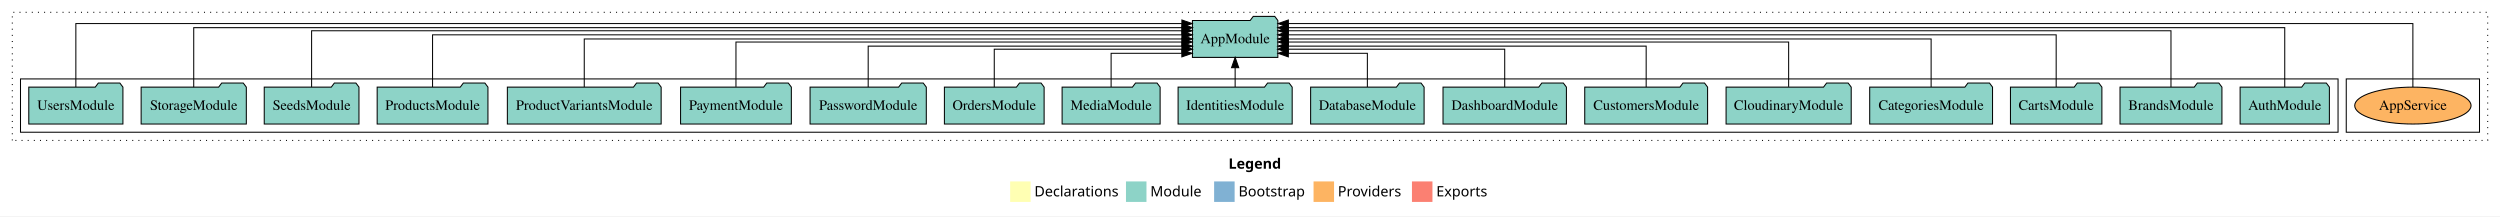
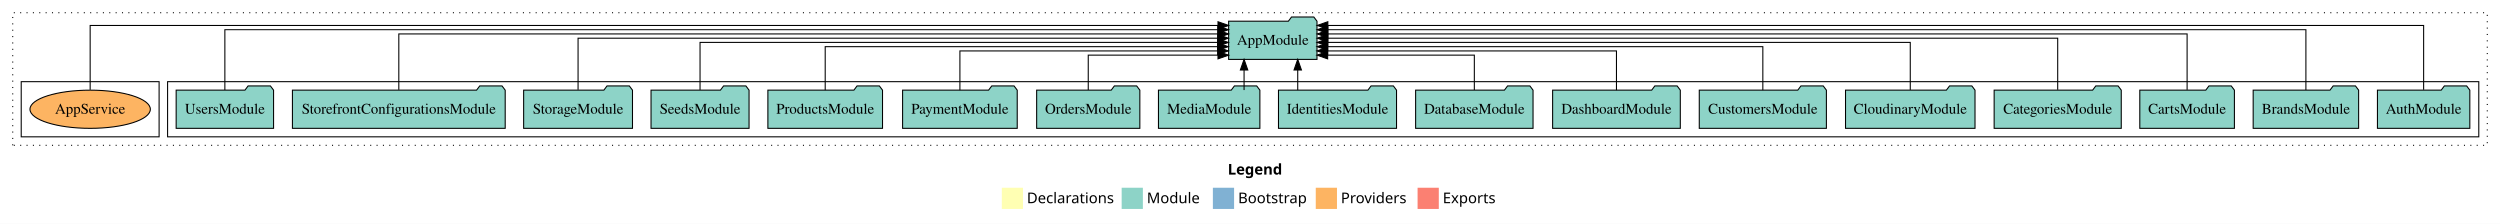
- <svg xmlns="http://www.w3.org/2000/svg" width="2439pt" height="211pt" viewBox="0.00 0.00 2439.00 211.00">
+ <svg xmlns="http://www.w3.org/2000/svg" width="2357pt" height="211pt" viewBox="0.00 0.00 2357.00 211.00">
  <g id="graph0" class="graph" transform="scale(1 1) rotate(0) translate(4 207)">
-     <polygon fill="white" stroke="transparent" points="-4,4 -4,-207 2435,-207 2435,4 -4,4" />
-     <text text-anchor="start" x="1194.51" y="-42.4" font-family="Times-12" font-weight="bold" font-size="14.00">Legend</text>
-     <polygon fill="#ffffb3" stroke="transparent" points="981.5,-10 981.5,-30 1001.5,-30 1001.5,-10 981.5,-10" />
-     <text text-anchor="start" x="1005.13" y="-15.4" font-family="Times-12" font-size="14.00">  Declarations</text>
-     <polygon fill="#8dd3c7" stroke="transparent" points="1094.5,-10 1094.5,-30 1114.5,-30 1114.5,-10 1094.5,-10" />
-     <text text-anchor="start" x="1118.23" y="-15.4" font-family="Times-12" font-size="14.00">  Module</text>
-     <polygon fill="#80b1d3" stroke="transparent" points="1180.5,-10 1180.5,-30 1200.5,-30 1200.5,-10 1180.5,-10" />
-     <text text-anchor="start" x="1204.28" y="-15.4" font-family="Times-12" font-size="14.00">  Bootstrap</text>
-     <polygon fill="#fdb462" stroke="transparent" points="1277.5,-10 1277.5,-30 1297.5,-30 1297.5,-10 1277.5,-10" />
-     <text text-anchor="start" x="1301.17" y="-15.4" font-family="Times-12" font-size="14.00">  Providers</text>
-     <polygon fill="#fb8072" stroke="transparent" points="1373.5,-10 1373.5,-30 1393.5,-30 1393.5,-10 1373.5,-10" />
-     <text text-anchor="start" x="1397.23" y="-15.4" font-family="Times-12" font-size="14.00">  Exports</text>
+     <polygon fill="white" stroke="transparent" points="-4,4 -4,-207 2353,-207 2353,4 -4,4" />
+     <text text-anchor="start" x="1153.51" y="-42.4" font-family="Times-12" font-weight="bold" font-size="14.00">Legend</text>
+     <polygon fill="#ffffb3" stroke="transparent" points="940.5,-10 940.5,-30 960.5,-30 960.5,-10 940.5,-10" />
+     <text text-anchor="start" x="964.13" y="-15.4" font-family="Times-12" font-size="14.00">  Declarations</text>
+     <polygon fill="#8dd3c7" stroke="transparent" points="1053.5,-10 1053.5,-30 1073.5,-30 1073.5,-10 1053.5,-10" />
+     <text text-anchor="start" x="1077.23" y="-15.4" font-family="Times-12" font-size="14.00">  Module</text>
+     <polygon fill="#80b1d3" stroke="transparent" points="1139.5,-10 1139.5,-30 1159.5,-30 1159.5,-10 1139.5,-10" />
+     <text text-anchor="start" x="1163.28" y="-15.4" font-family="Times-12" font-size="14.00">  Bootstrap</text>
+     <polygon fill="#fdb462" stroke="transparent" points="1236.5,-10 1236.5,-30 1256.5,-30 1256.5,-10 1236.5,-10" />
+     <text text-anchor="start" x="1260.17" y="-15.4" font-family="Times-12" font-size="14.00">  Providers</text>
+     <polygon fill="#fb8072" stroke="transparent" points="1332.5,-10 1332.5,-30 1352.5,-30 1352.5,-10 1332.5,-10" />
+     <text text-anchor="start" x="1356.23" y="-15.4" font-family="Times-12" font-size="14.00">  Exports</text>
    <g id="clust1" class="cluster">
-       <polygon fill="none" stroke="black" stroke-dasharray="1,5" points="8,-70 8,-195 2423,-195 2423,-70 8,-70" />
+       <polygon fill="none" stroke="black" stroke-dasharray="1,5" points="8,-70 8,-195 2341,-195 2341,-70 8,-70" />
+     </g>
+     <g id="clust3" class="cluster">
+       <polygon fill="none" stroke="black" points="154,-78 154,-130 2333,-130 2333,-78 154,-78" />
    </g>
    <g id="clust6" class="cluster">
-       <polygon fill="none" stroke="black" points="2285,-78 2285,-130 2415,-130 2415,-78 2285,-78" />
-     </g>
-     <g id="clust3" class="cluster">
-       <polygon fill="none" stroke="black" points="16,-78 16,-130 2277,-130 2277,-78 16,-78" />
+       <polygon fill="none" stroke="black" points="16,-78 16,-130 146,-130 146,-78 16,-78" />
    </g>
    <g id="node1" class="node">
-       <polygon fill="#8dd3c7" stroke="black" points="2268.55,-122 2265.55,-126 2244.55,-126 2241.55,-122 2181.45,-122 2181.45,-86 2268.55,-86 2268.55,-122" />
-       <text text-anchor="middle" x="2225" y="-99.8" font-family="Times,serif" font-size="14.00">AuthModule</text>
+       <polygon fill="#8dd3c7" stroke="black" points="2324.55,-122 2321.55,-126 2300.55,-126 2297.55,-122 2237.45,-122 2237.45,-86 2324.55,-86 2324.55,-122" />
+       <text text-anchor="middle" x="2281" y="-99.8" font-family="Times,serif" font-size="14.00">AuthModule</text>
+     </g>
+     <g id="node18" class="node">
+       <polygon fill="#8dd3c7" stroke="black" points="1237.66,-187 1234.66,-191 1213.66,-191 1210.66,-187 1154.34,-187 1154.34,-151 1237.66,-151 1237.66,-187" />
+       <text text-anchor="middle" x="1196" y="-164.8" font-family="Times,serif" font-size="14.00">AppModule</text>
+     </g>
+     <g id="edge1" class="edge">
+       <path fill="none" stroke="black" d="M2281,-122.32C2281,-145.66 2281,-183 2281,-183 2281,-183 1247.87,-183 1247.87,-183" />
+       <polygon fill="black" stroke="black" points="1247.87,-179.5 1237.87,-183 1247.87,-186.5 1247.87,-179.5" />
+     </g>
+     <g id="node2" class="node">
+       <polygon fill="#8dd3c7" stroke="black" points="2219.71,-122 2216.71,-126 2195.71,-126 2192.71,-122 2120.29,-122 2120.29,-86 2219.71,-86 2219.71,-122" />
+       <text text-anchor="middle" x="2170" y="-99.8" font-family="Times,serif" font-size="14.00">BrandsModule</text>
+     </g>
+     <g id="edge2" class="edge">
+       <path fill="none" stroke="black" d="M2170,-122.16C2170,-144.35 2170,-179 2170,-179 2170,-179 1247.85,-179 1247.85,-179" />
+       <polygon fill="black" stroke="black" points="1247.85,-175.5 1237.85,-179 1247.85,-182.5 1247.85,-175.5" />
+     </g>
+     <g id="node3" class="node">
+       <polygon fill="#8dd3c7" stroke="black" points="2102.6,-122 2099.6,-126 2078.6,-126 2075.6,-122 2013.4,-122 2013.4,-86 2102.6,-86 2102.6,-122" />
+       <text text-anchor="middle" x="2058" y="-99.8" font-family="Times,serif" font-size="14.00">CartsModule</text>
+     </g>
+     <g id="edge3" class="edge">
+       <path fill="none" stroke="black" d="M2058,-122.28C2058,-143.32 2058,-175 2058,-175 2058,-175 1247.87,-175 1247.87,-175" />
+       <polygon fill="black" stroke="black" points="1247.87,-171.5 1237.87,-175 1247.87,-178.5 1247.87,-171.5" />
+     </g>
+     <g id="node4" class="node">
+       <polygon fill="#8dd3c7" stroke="black" points="1995.92,-122 1992.92,-126 1971.92,-126 1968.92,-122 1876.08,-122 1876.08,-86 1995.92,-86 1995.92,-122" />
+       <text text-anchor="middle" x="1936" y="-99.8" font-family="Times,serif" font-size="14.00">CategoriesModule</text>
+     </g>
+     <g id="edge4" class="edge">
+       <path fill="none" stroke="black" d="M1936,-122.31C1936,-142.15 1936,-171 1936,-171 1936,-171 1247.91,-171 1247.91,-171" />
+       <polygon fill="black" stroke="black" points="1247.91,-167.5 1237.91,-171 1247.91,-174.5 1247.91,-167.5" />
+     </g>
+     <g id="node5" class="node">
+       <polygon fill="#8dd3c7" stroke="black" points="1858.04,-122 1855.04,-126 1834.04,-126 1831.04,-122 1735.96,-122 1735.96,-86 1858.04,-86 1858.04,-122" />
+       <text text-anchor="middle" x="1797" y="-99.8" font-family="Times,serif" font-size="14.00">CloudinaryModule</text>
+     </g>
+     <g id="edge5" class="edge">
+       <path fill="none" stroke="black" d="M1797,-122.22C1797,-140.83 1797,-167 1797,-167 1797,-167 1247.78,-167 1247.78,-167" />
+       <polygon fill="black" stroke="black" points="1247.78,-163.5 1237.78,-167 1247.78,-170.5 1247.78,-163.5" />
+     </g>
+     <g id="node6" class="node">
+       <polygon fill="#8dd3c7" stroke="black" points="1717.93,-122 1714.93,-126 1693.93,-126 1690.93,-122 1598.07,-122 1598.07,-86 1717.93,-86 1717.93,-122" />
+       <text text-anchor="middle" x="1658" y="-99.8" font-family="Times,serif" font-size="14.00">CustomersModule</text>
+     </g>
+     <g id="edge6" class="edge">
+       <path fill="none" stroke="black" d="M1658,-122.02C1658,-139.37 1658,-163 1658,-163 1658,-163 1247.81,-163 1247.81,-163" />
+       <polygon fill="black" stroke="black" points="1247.81,-159.5 1237.81,-163 1247.81,-166.5 1247.81,-159.5" />
+     </g>
+     <g id="node7" class="node">
+       <polygon fill="#8dd3c7" stroke="black" points="1580.19,-122 1577.19,-126 1556.19,-126 1553.19,-122 1459.81,-122 1459.81,-86 1580.19,-86 1580.19,-122" />
+       <text text-anchor="middle" x="1520" y="-99.8" font-family="Times,serif" font-size="14.00">DashboardModule</text>
+     </g>
+     <g id="edge7" class="edge">
+       <path fill="none" stroke="black" d="M1520,-122.01C1520,-138.05 1520,-159 1520,-159 1520,-159 1247.69,-159 1247.69,-159" />
+       <polygon fill="black" stroke="black" points="1247.69,-155.5 1237.69,-159 1247.69,-162.5 1247.69,-155.5" />
+     </g>
+     <g id="node8" class="node">
+       <polygon fill="#8dd3c7" stroke="black" points="1441.35,-122 1438.35,-126 1417.35,-126 1414.35,-122 1330.65,-122 1330.65,-86 1441.35,-86 1441.35,-122" />
+       <text text-anchor="middle" x="1386" y="-99.8" font-family="Times,serif" font-size="14.00">DatabaseModule</text>
+     </g>
+     <g id="edge8" class="edge">
+       <path fill="none" stroke="black" d="M1386,-122.12C1386,-136.78 1386,-155 1386,-155 1386,-155 1247.7,-155 1247.7,-155" />
+       <polygon fill="black" stroke="black" points="1247.7,-151.5 1237.7,-155 1247.7,-158.5 1247.7,-151.5" />
+     </g>
+     <g id="node9" class="node">
+       <polygon fill="#8dd3c7" stroke="black" points="1312.65,-122 1309.65,-126 1288.65,-126 1285.65,-122 1201.35,-122 1201.35,-86 1312.65,-86 1312.65,-122" />
+       <text text-anchor="middle" x="1257" y="-99.8" font-family="Times,serif" font-size="14.00">IdentitiesModule</text>
+     </g>
+     <g id="edge9" class="edge">
+       <path fill="none" stroke="black" d="M1219.5,-122.11C1219.5,-122.11 1219.5,-140.99 1219.5,-140.99" />
+       <polygon fill="black" stroke="black" points="1216,-140.99 1219.5,-150.99 1223,-140.99 1216,-140.99" />
+     </g>
+     <g id="node10" class="node">
+       <polygon fill="#8dd3c7" stroke="black" points="1183.81,-122 1180.81,-126 1159.81,-126 1156.81,-122 1088.19,-122 1088.19,-86 1183.81,-86 1183.81,-122" />
+       <text text-anchor="middle" x="1136" y="-99.8" font-family="Times,serif" font-size="14.00">MediaModule</text>
+     </g>
+     <g id="edge10" class="edge">
+       <path fill="none" stroke="black" d="M1168.91,-122.11C1168.91,-122.11 1168.91,-140.99 1168.91,-140.99" />
+       <polygon fill="black" stroke="black" points="1165.41,-140.99 1168.91,-150.99 1172.41,-140.99 1165.41,-140.99" />
+     </g>
+     <g id="node11" class="node">
+       <polygon fill="#8dd3c7" stroke="black" points="1070.64,-122 1067.64,-126 1046.64,-126 1043.64,-122 973.36,-122 973.36,-86 1070.64,-86 1070.64,-122" />
+       <text text-anchor="middle" x="1022" y="-99.8" font-family="Times,serif" font-size="14.00">OrdersModule</text>
+     </g>
+     <g id="edge11" class="edge">
+       <path fill="none" stroke="black" d="M1022,-122.12C1022,-136.78 1022,-155 1022,-155 1022,-155 1144.32,-155 1144.32,-155" />
+       <polygon fill="black" stroke="black" points="1144.32,-158.5 1154.32,-155 1144.32,-151.5 1144.32,-158.5" />
+     </g>
+     <g id="node12" class="node">
+       <polygon fill="#8dd3c7" stroke="black" points="955.04,-122 952.04,-126 931.04,-126 928.04,-122 846.96,-122 846.96,-86 955.04,-86 955.04,-122" />
+       <text text-anchor="middle" x="901" y="-99.8" font-family="Times,serif" font-size="14.00">PaymentModule</text>
+     </g>
+     <g id="edge12" class="edge">
+       <path fill="none" stroke="black" d="M901,-122.01C901,-138.05 901,-159 901,-159 901,-159 1144.05,-159 1144.05,-159" />
+       <polygon fill="black" stroke="black" points="1144.05,-162.5 1154.05,-159 1144.05,-155.5 1144.05,-162.5" />
+     </g>
+     <g id="node13" class="node">
+       <polygon fill="#8dd3c7" stroke="black" points="828.04,-122 825.04,-126 804.04,-126 801.04,-122 719.96,-122 719.96,-86 828.04,-86 828.04,-122" />
+       <text text-anchor="middle" x="774" y="-99.8" font-family="Times,serif" font-size="14.00">ProductsModule</text>
+     </g>
+     <g id="edge13" class="edge">
+       <path fill="none" stroke="black" d="M774,-122.02C774,-139.37 774,-163 774,-163 774,-163 1143.99,-163 1143.99,-163" />
+       <polygon fill="black" stroke="black" points="1143.99,-166.5 1153.99,-163 1143.99,-159.5 1143.99,-166.5" />
+     </g>
+     <g id="node14" class="node">
+       <polygon fill="#8dd3c7" stroke="black" points="702.21,-122 699.21,-126 678.21,-126 675.21,-122 609.79,-122 609.79,-86 702.21,-86 702.21,-122" />
+       <text text-anchor="middle" x="656" y="-99.8" font-family="Times,serif" font-size="14.00">SeedsModule</text>
+     </g>
+     <g id="edge14" class="edge">
+       <path fill="none" stroke="black" d="M656,-122.22C656,-140.83 656,-167 656,-167 656,-167 1144.08,-167 1144.08,-167" />
+       <polygon fill="black" stroke="black" points="1144.08,-170.5 1154.08,-167 1144.08,-163.5 1144.08,-170.5" />
+     </g>
+     <g id="node15" class="node">
+       <polygon fill="#8dd3c7" stroke="black" points="592.31,-122 589.31,-126 568.31,-126 565.31,-122 489.69,-122 489.69,-86 592.31,-86 592.31,-122" />
+       <text text-anchor="middle" x="541" y="-99.8" font-family="Times,serif" font-size="14.00">StorageModule</text>
+     </g>
+     <g id="edge15" class="edge">
+       <path fill="none" stroke="black" d="M541,-122.31C541,-142.15 541,-171 541,-171 541,-171 1144.03,-171 1144.03,-171" />
+       <polygon fill="black" stroke="black" points="1144.03,-174.5 1154.03,-171 1144.03,-167.5 1144.03,-174.5" />
+     </g>
+     <g id="node16" class="node">
+       <polygon fill="#8dd3c7" stroke="black" points="472.3,-122 469.3,-126 448.3,-126 445.3,-122 271.7,-122 271.7,-86 472.3,-86 472.3,-122" />
+       <text text-anchor="middle" x="372" y="-99.8" font-family="Times,serif" font-size="14.00">StorefrontConfigurationsModule</text>
+     </g>
+     <g id="edge16" class="edge">
+       <path fill="none" stroke="black" d="M372,-122.28C372,-143.32 372,-175 372,-175 372,-175 1144.29,-175 1144.29,-175" />
+       <polygon fill="black" stroke="black" points="1144.29,-178.5 1154.29,-175 1144.29,-171.5 1144.29,-178.5" />
+     </g>
+     <g id="node17" class="node">
+       <polygon fill="#8dd3c7" stroke="black" points="253.92,-122 250.92,-126 229.92,-126 226.92,-122 162.08,-122 162.08,-86 253.92,-86 253.92,-122" />
+       <text text-anchor="middle" x="208" y="-99.8" font-family="Times,serif" font-size="14.00">UsersModule</text>
+     </g>
+     <g id="edge17" class="edge">
+       <path fill="none" stroke="black" d="M208,-122.16C208,-144.35 208,-179 208,-179 208,-179 1144.18,-179 1144.18,-179" />
+       <polygon fill="black" stroke="black" points="1144.18,-182.5 1154.18,-179 1144.18,-175.5 1144.18,-182.5" />
    </g>
    <g id="node19" class="node">
-       <polygon fill="#8dd3c7" stroke="black" points="1242.66,-187 1239.66,-191 1218.66,-191 1215.66,-187 1159.34,-187 1159.34,-151 1242.66,-151 1242.66,-187" />
-       <text text-anchor="middle" x="1201" y="-164.8" font-family="Times,serif" font-size="14.00">AppModule</text>
-     </g>
-     <g id="edge1" class="edge">
-       <path fill="none" stroke="black" d="M2225,-122.01C2225,-144.49 2225,-180 2225,-180 2225,-180 1252.73,-180 1252.73,-180" />
-       <polygon fill="black" stroke="black" points="1252.73,-176.5 1242.73,-180 1252.73,-183.5 1252.73,-176.5" />
-     </g>
-     <g id="node2" class="node">
-       <polygon fill="#8dd3c7" stroke="black" points="2163.71,-122 2160.71,-126 2139.71,-126 2136.71,-122 2064.29,-122 2064.29,-86 2163.71,-86 2163.71,-122" />
-       <text text-anchor="middle" x="2114" y="-99.8" font-family="Times,serif" font-size="14.00">BrandsModule</text>
-     </g>
-     <g id="edge2" class="edge">
-       <path fill="none" stroke="black" d="M2114,-122.04C2114,-143.66 2114,-177 2114,-177 2114,-177 1252.9,-177 1252.9,-177" />
-       <polygon fill="black" stroke="black" points="1252.9,-173.5 1242.9,-177 1252.9,-180.5 1252.9,-173.5" />
-     </g>
-     <g id="node3" class="node">
-       <polygon fill="#8dd3c7" stroke="black" points="2046.6,-122 2043.6,-126 2022.6,-126 2019.6,-122 1957.4,-122 1957.4,-86 2046.6,-86 2046.6,-122" />
-       <text text-anchor="middle" x="2002" y="-99.8" font-family="Times,serif" font-size="14.00">CartsModule</text>
-     </g>
-     <g id="edge3" class="edge">
-       <path fill="none" stroke="black" d="M2002,-122.13C2002,-142.57 2002,-173 2002,-173 2002,-173 1252.66,-173 1252.66,-173" />
-       <polygon fill="black" stroke="black" points="1252.66,-169.5 1242.66,-173 1252.66,-176.5 1252.66,-169.5" />
-     </g>
-     <g id="node4" class="node">
-       <polygon fill="#8dd3c7" stroke="black" points="1939.92,-122 1936.92,-126 1915.92,-126 1912.92,-122 1820.08,-122 1820.08,-86 1939.92,-86 1939.92,-122" />
-       <text text-anchor="middle" x="1880" y="-99.8" font-family="Times,serif" font-size="14.00">CategoriesModule</text>
-     </g>
-     <g id="edge4" class="edge">
-       <path fill="none" stroke="black" d="M1880,-122.11C1880,-141.34 1880,-169 1880,-169 1880,-169 1252.71,-169 1252.71,-169" />
-       <polygon fill="black" stroke="black" points="1252.71,-165.5 1242.71,-169 1252.71,-172.5 1252.71,-165.5" />
-     </g>
-     <g id="node5" class="node">
-       <polygon fill="#8dd3c7" stroke="black" points="1802.04,-122 1799.04,-126 1778.04,-126 1775.04,-122 1679.96,-122 1679.96,-86 1802.04,-86 1802.04,-122" />
-       <text text-anchor="middle" x="1741" y="-99.8" font-family="Times,serif" font-size="14.00">CloudinaryModule</text>
-     </g>
-     <g id="edge5" class="edge">
-       <path fill="none" stroke="black" d="M1741,-122.27C1741,-140.56 1741,-166 1741,-166 1741,-166 1252.92,-166 1252.92,-166" />
-       <polygon fill="black" stroke="black" points="1252.92,-162.5 1242.92,-166 1252.92,-169.5 1252.92,-162.5" />
-     </g>
-     <g id="node6" class="node">
-       <polygon fill="#8dd3c7" stroke="black" points="1661.93,-122 1658.93,-126 1637.93,-126 1634.93,-122 1542.07,-122 1542.07,-86 1661.93,-86 1661.93,-122" />
-       <text text-anchor="middle" x="1602" y="-99.8" font-family="Times,serif" font-size="14.00">CustomersModule</text>
-     </g>
-     <g id="edge6" class="edge">
-       <path fill="none" stroke="black" d="M1602,-122.03C1602,-139.06 1602,-162 1602,-162 1602,-162 1252.78,-162 1252.78,-162" />
-       <polygon fill="black" stroke="black" points="1252.78,-158.5 1242.78,-162 1252.78,-165.5 1252.78,-158.5" />
-     </g>
-     <g id="node7" class="node">
-       <polygon fill="#8dd3c7" stroke="black" points="1524.19,-122 1521.19,-126 1500.19,-126 1497.19,-122 1403.81,-122 1403.81,-86 1524.19,-86 1524.19,-122" />
-       <text text-anchor="middle" x="1464" y="-99.8" font-family="Times,serif" font-size="14.00">DashboardModule</text>
-     </g>
-     <g id="edge7" class="edge">
-       <path fill="none" stroke="black" d="M1464,-122.01C1464,-138.05 1464,-159 1464,-159 1464,-159 1252.67,-159 1252.67,-159" />
-       <polygon fill="black" stroke="black" points="1252.67,-155.5 1242.67,-159 1252.67,-162.5 1252.67,-155.5" />
-     </g>
-     <g id="node8" class="node">
-       <polygon fill="#8dd3c7" stroke="black" points="1385.35,-122 1382.35,-126 1361.35,-126 1358.35,-122 1274.65,-122 1274.65,-86 1385.35,-86 1385.35,-122" />
-       <text text-anchor="middle" x="1330" y="-99.8" font-family="Times,serif" font-size="14.00">DatabaseModule</text>
-     </g>
-     <g id="edge8" class="edge">
-       <path fill="none" stroke="black" d="M1330,-122.12C1330,-136.78 1330,-155 1330,-155 1330,-155 1252.88,-155 1252.88,-155" />
-       <polygon fill="black" stroke="black" points="1252.88,-151.5 1242.88,-155 1252.88,-158.5 1252.88,-151.5" />
-     </g>
-     <g id="node9" class="node">
-       <polygon fill="#8dd3c7" stroke="black" points="1256.65,-122 1253.65,-126 1232.65,-126 1229.65,-122 1145.35,-122 1145.35,-86 1256.65,-86 1256.65,-122" />
-       <text text-anchor="middle" x="1201" y="-99.8" font-family="Times,serif" font-size="14.00">IdentitiesModule</text>
-     </g>
-     <g id="edge9" class="edge">
-       <path fill="none" stroke="black" d="M1201,-122.11C1201,-122.11 1201,-140.99 1201,-140.99" />
-       <polygon fill="black" stroke="black" points="1197.5,-140.99 1201,-150.99 1204.5,-140.99 1197.5,-140.99" />
-     </g>
-     <g id="node10" class="node">
-       <polygon fill="#8dd3c7" stroke="black" points="1127.81,-122 1124.81,-126 1103.81,-126 1100.81,-122 1032.19,-122 1032.19,-86 1127.81,-86 1127.81,-122" />
-       <text text-anchor="middle" x="1080" y="-99.8" font-family="Times,serif" font-size="14.00">MediaModule</text>
-     </g>
-     <g id="edge10" class="edge">
-       <path fill="none" stroke="black" d="M1080,-122.12C1080,-136.78 1080,-155 1080,-155 1080,-155 1149.02,-155 1149.02,-155" />
-       <polygon fill="black" stroke="black" points="1149.02,-158.5 1159.02,-155 1149.02,-151.5 1149.02,-158.5" />
-     </g>
-     <g id="node11" class="node">
-       <polygon fill="#8dd3c7" stroke="black" points="1014.64,-122 1011.64,-126 990.64,-126 987.64,-122 917.36,-122 917.36,-86 1014.64,-86 1014.64,-122" />
-       <text text-anchor="middle" x="966" y="-99.8" font-family="Times,serif" font-size="14.00">OrdersModule</text>
-     </g>
-     <g id="edge11" class="edge">
-       <path fill="none" stroke="black" d="M966,-122.01C966,-138.05 966,-159 966,-159 966,-159 1149.26,-159 1149.26,-159" />
-       <polygon fill="black" stroke="black" points="1149.26,-162.5 1159.26,-159 1149.26,-155.5 1149.26,-162.5" />
-     </g>
-     <g id="node12" class="node">
-       <polygon fill="#8dd3c7" stroke="black" points="899.7,-122 896.7,-126 875.7,-126 872.7,-122 786.3,-122 786.3,-86 899.7,-86 899.7,-122" />
-       <text text-anchor="middle" x="843" y="-99.8" font-family="Times,serif" font-size="14.00">PasswordModule</text>
-     </g>
-     <g id="edge12" class="edge">
-       <path fill="none" stroke="black" d="M843,-122.03C843,-139.06 843,-162 843,-162 843,-162 1149.23,-162 1149.23,-162" />
-       <polygon fill="black" stroke="black" points="1149.23,-165.5 1159.23,-162 1149.23,-158.5 1149.23,-165.5" />
-     </g>
-     <g id="node13" class="node">
-       <polygon fill="#8dd3c7" stroke="black" points="768.04,-122 765.04,-126 744.04,-126 741.04,-122 659.96,-122 659.96,-86 768.04,-86 768.04,-122" />
-       <text text-anchor="middle" x="714" y="-99.8" font-family="Times,serif" font-size="14.00">PaymentModule</text>
-     </g>
-     <g id="edge13" class="edge">
-       <path fill="none" stroke="black" d="M714,-122.27C714,-140.56 714,-166 714,-166 714,-166 1149.06,-166 1149.06,-166" />
-       <polygon fill="black" stroke="black" points="1149.06,-169.5 1159.06,-166 1149.06,-162.5 1149.06,-169.5" />
-     </g>
-     <g id="node14" class="node">
-       <polygon fill="#8dd3c7" stroke="black" points="641.02,-122 638.02,-126 617.02,-126 614.02,-122 490.98,-122 490.98,-86 641.02,-86 641.02,-122" />
-       <text text-anchor="middle" x="566" y="-99.8" font-family="Times,serif" font-size="14.00">ProductVariantsModule</text>
-     </g>
-     <g id="edge14" class="edge">
-       <path fill="none" stroke="black" d="M566,-122.11C566,-141.34 566,-169 566,-169 566,-169 1149.34,-169 1149.34,-169" />
-       <polygon fill="black" stroke="black" points="1149.34,-172.5 1159.34,-169 1149.34,-165.5 1149.34,-172.5" />
-     </g>
-     <g id="node15" class="node">
-       <polygon fill="#8dd3c7" stroke="black" points="472.04,-122 469.04,-126 448.04,-126 445.04,-122 363.96,-122 363.96,-86 472.04,-86 472.04,-122" />
-       <text text-anchor="middle" x="418" y="-99.8" font-family="Times,serif" font-size="14.00">ProductsModule</text>
-     </g>
-     <g id="edge15" class="edge">
-       <path fill="none" stroke="black" d="M418,-122.13C418,-142.57 418,-173 418,-173 418,-173 1149.18,-173 1149.18,-173" />
-       <polygon fill="black" stroke="black" points="1149.18,-176.5 1159.18,-173 1149.18,-169.5 1149.18,-176.5" />
-     </g>
-     <g id="node16" class="node">
-       <polygon fill="#8dd3c7" stroke="black" points="346.21,-122 343.21,-126 322.21,-126 319.21,-122 253.79,-122 253.79,-86 346.21,-86 346.21,-122" />
-       <text text-anchor="middle" x="300" y="-99.8" font-family="Times,serif" font-size="14.00">SeedsModule</text>
-     </g>
-     <g id="edge16" class="edge">
-       <path fill="none" stroke="black" d="M300,-122.04C300,-143.66 300,-177 300,-177 300,-177 1149.05,-177 1149.05,-177" />
-       <polygon fill="black" stroke="black" points="1149.05,-180.5 1159.05,-177 1149.05,-173.5 1149.05,-180.5" />
-     </g>
-     <g id="node17" class="node">
-       <polygon fill="#8dd3c7" stroke="black" points="236.31,-122 233.31,-126 212.31,-126 209.31,-122 133.69,-122 133.69,-86 236.31,-86 236.31,-122" />
-       <text text-anchor="middle" x="185" y="-99.8" font-family="Times,serif" font-size="14.00">StorageModule</text>
-     </g>
-     <g id="edge17" class="edge">
-       <path fill="none" stroke="black" d="M185,-122.01C185,-144.49 185,-180 185,-180 185,-180 1149.28,-180 1149.28,-180" />
-       <polygon fill="black" stroke="black" points="1149.28,-183.5 1159.28,-180 1149.28,-176.5 1149.28,-183.5" />
-     </g>
-     <g id="node18" class="node">
-       <polygon fill="#8dd3c7" stroke="black" points="115.92,-122 112.92,-126 91.92,-126 88.92,-122 24.08,-122 24.08,-86 115.92,-86 115.92,-122" />
-       <text text-anchor="middle" x="70" y="-99.8" font-family="Times,serif" font-size="14.00">UsersModule</text>
+       <ellipse fill="#fdb462" stroke="black" cx="81" cy="-104" rx="56.74" ry="18" />
+       <text text-anchor="middle" x="81" y="-99.8" font-family="Times,serif" font-size="14.00">AppService</text>
    </g>
    <g id="edge18" class="edge">
-       <path fill="none" stroke="black" d="M70,-122.15C70,-145.76 70,-184 70,-184 70,-184 1149.07,-184 1149.07,-184" />
-       <polygon fill="black" stroke="black" points="1149.07,-187.5 1159.07,-184 1149.07,-180.5 1149.07,-187.5" />
-     </g>
-     <g id="node20" class="node">
-       <ellipse fill="#fdb462" stroke="black" cx="2350" cy="-104" rx="56.74" ry="18" />
-       <text text-anchor="middle" x="2350" y="-99.8" font-family="Times,serif" font-size="14.00">AppService</text>
-     </g>
-     <g id="edge19" class="edge">
-       <path fill="none" stroke="black" d="M2350,-122.15C2350,-145.76 2350,-184 2350,-184 2350,-184 1252.91,-184 1252.91,-184" />
-       <polygon fill="black" stroke="black" points="1252.91,-180.5 1242.91,-184 1252.91,-187.5 1252.91,-180.5" />
+       <path fill="none" stroke="black" d="M81,-122.32C81,-145.66 81,-183 81,-183 81,-183 1144.33,-183 1144.33,-183" />
+       <polygon fill="black" stroke="black" points="1144.33,-186.5 1154.33,-183 1144.33,-179.5 1144.33,-186.5" />
    </g>
  </g>
</svg>
